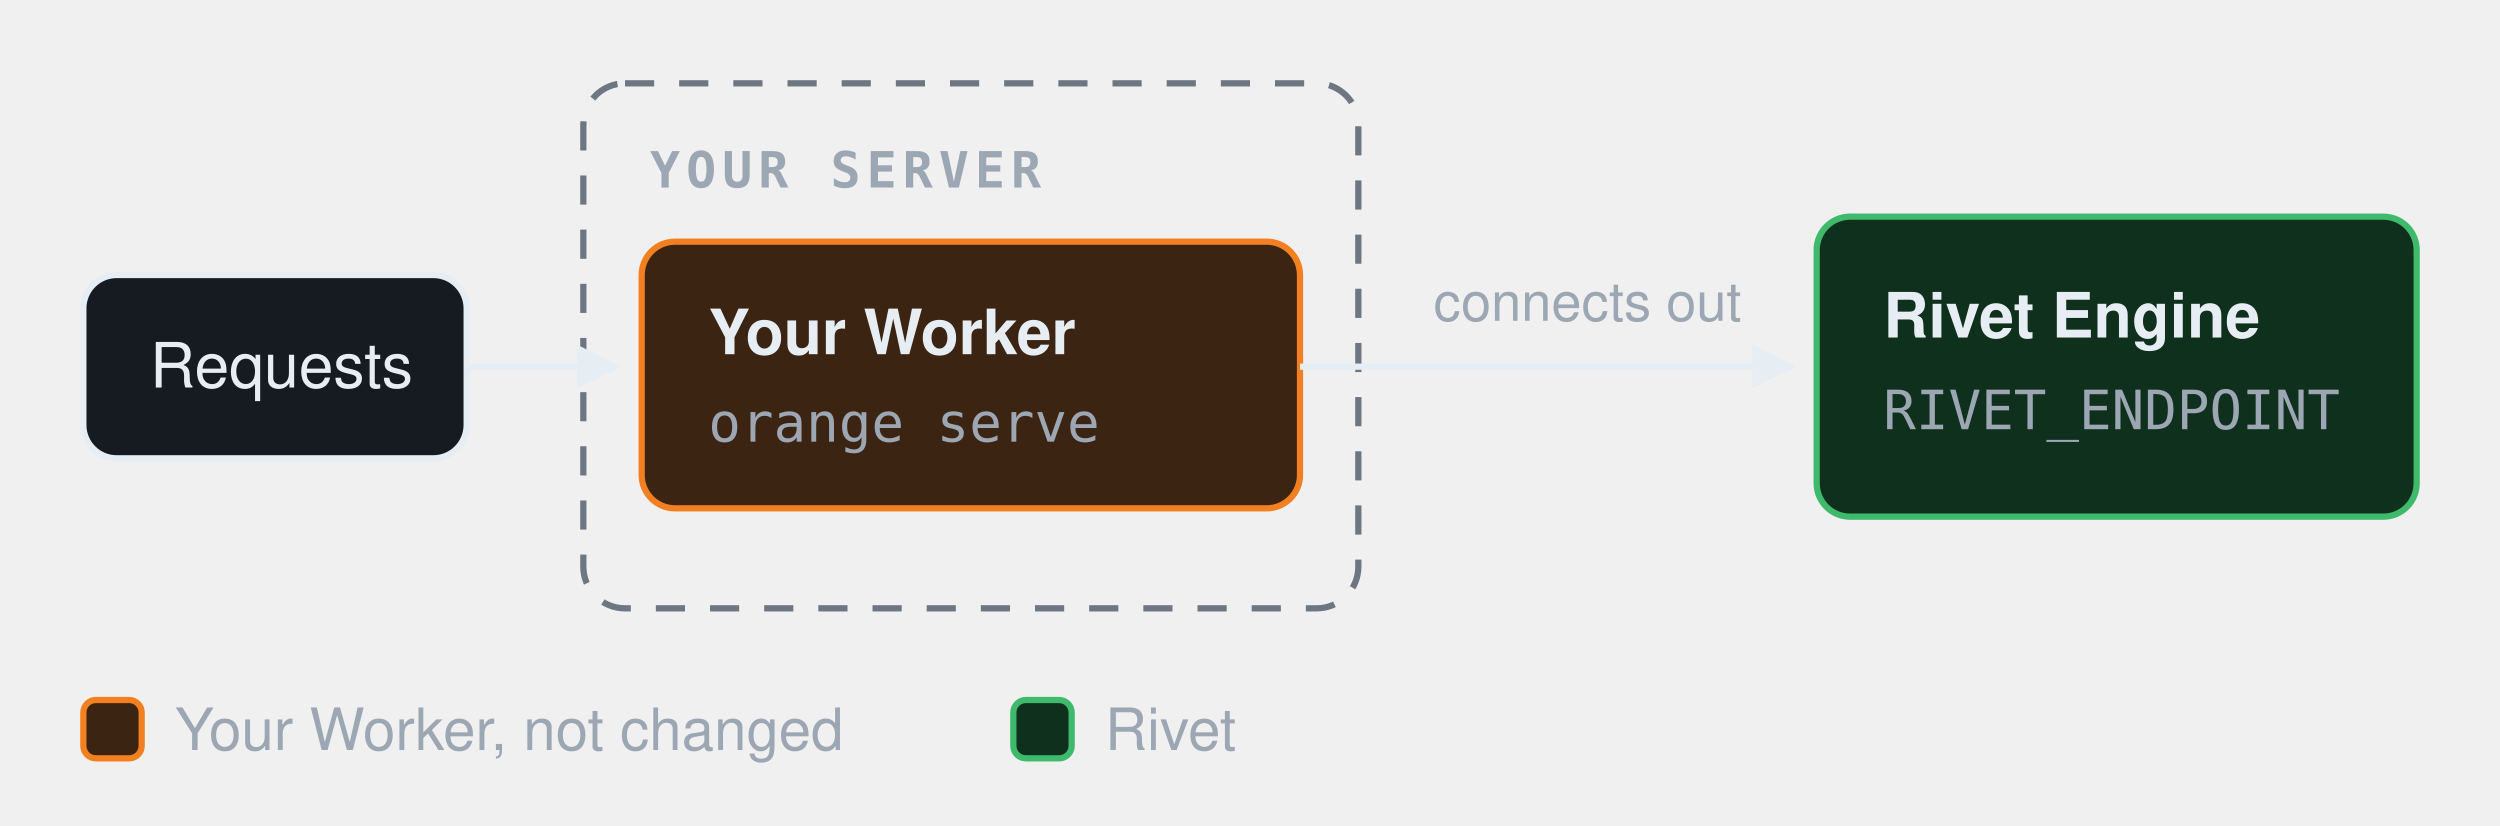
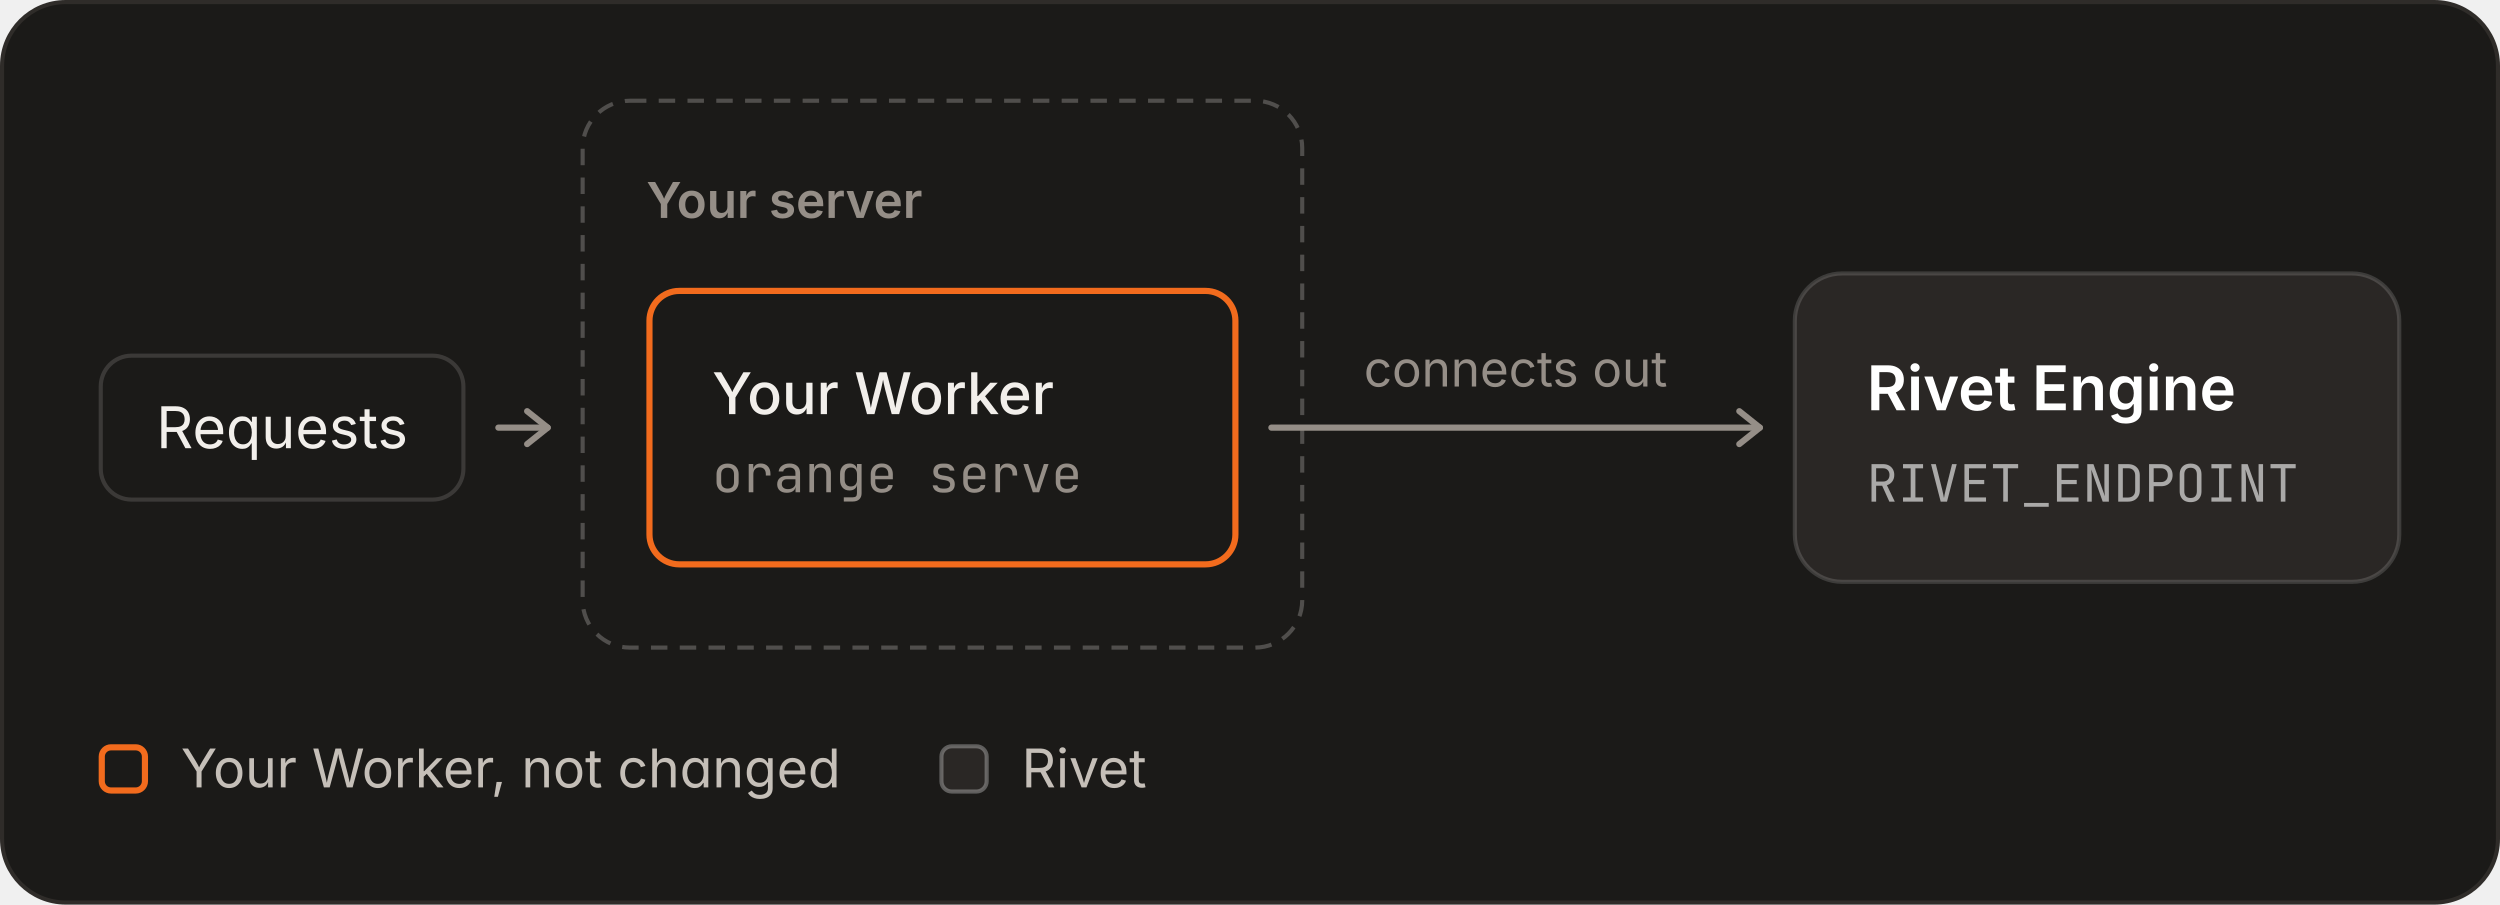
- <svg xmlns="http://www.w3.org/2000/svg" width="600" height="198" viewBox="0 0 600 198" role="img" aria-label="On your own server, orange serve runs your Worker and connects out to your Rivet Engine">
-   <style>
- .s{font-family:system-ui,-apple-system,"Segoe UI",Helvetica,Arial,sans-serif;fill:#E6EDF3}
- .m{font-family:ui-monospace,SFMono-Regular,Menlo,Consolas,monospace;fill:#E6EDF3}
- .mu{fill:#9DA7B3}
- .o{fill:#FFA45C}
- .g{fill:#6FD597}
- .b{font-weight:600}
- .cap{font-family:ui-monospace,SFMono-Regular,Menlo,Consolas,monospace;font-size:12px;font-weight:600;letter-spacing:.12em}
- </style>
+ <svg xmlns="http://www.w3.org/2000/svg" width="608" height="220" viewBox="0 0 608 220" role="img" aria-label="On your own server, orange serve runs your Worker and connects out to your Rivet Engine">
  <defs>
-     <marker id="a" viewBox="0 0 10 10" refX="9" refY="5" markerWidth="7" markerHeight="7" orient="auto-start-reverse">
-       <path d="M0 0L10 5L0 10z" fill="#E6EDF3" />
-     </marker>
-     <marker id="af" viewBox="0 0 10 10" refX="9" refY="5" markerWidth="7" markerHeight="7" orient="auto-start-reverse">
-       <path d="M0 0L10 5L0 10z" fill="#6E7681" />
-     </marker>
+     <path id="g0" d="M88 0L88 -728L337 -728Q422 -728 477 -698Q532 -669 558 -619Q585 -568 585 -503Q585 -438 558 -388Q532 -338 477 -310Q422 -282 337 -282L140 -282L140 -365L333 -365Q391 -365 426 -382Q460 -398 477 -429Q493 -460 493 -503Q493 -546 477 -578Q460 -610 425 -628Q390 -646 332 -646L181 -646L181 0L88 0ZM506 0L330 -328L435 -328L613 0L506 0Z" />
+     <path id="g1" d="M307 12Q228 12 170 -23Q113 -59 82 -122Q51 -185 51 -269Q51 -353 81 -417Q111 -480 167 -517Q222 -553 296 -553Q340 -553 382 -538Q424 -524 459 -492Q493 -460 514 -408Q534 -355 534 -280L534 -243L110 -243L110 -317L487 -317L446 -290Q446 -344 429 -385Q412 -427 379 -451Q346 -475 296 -475Q247 -475 212 -450Q177 -426 158 -387Q140 -349 140 -304L140 -255Q140 -194 161 -152Q182 -110 219 -88Q257 -66 307 -66Q339 -66 366 -76Q392 -85 411 -104Q430 -123 440 -150L525 -127Q513 -86 482 -55Q452 -23 407 -6Q363 12 307 12Z" />
+     <path id="g2" d="M535 204L447 204L447 -84L440 -84Q432 -69 414 -47Q397 -24 365 -6Q334 12 282 12Q214 12 162 -23Q109 -58 80 -121Q51 -185 51 -271Q51 -358 80 -421Q110 -484 162 -519Q214 -553 282 -553Q335 -553 367 -535Q398 -518 415 -495Q432 -473 440 -458L450 -458L450 -546L535 -546L535 204ZM295 -67Q345 -67 379 -93Q413 -119 431 -166Q448 -212 448 -272Q448 -333 431 -378Q414 -423 379 -449Q345 -474 295 -474Q243 -474 209 -447Q174 -420 157 -375Q140 -329 140 -272Q140 -215 157 -169Q175 -122 209 -94Q244 -67 295 -67Z" />
+     <path id="g3" d="M262 7Q207 7 165 -16Q124 -39 100 -84Q77 -130 77 -199L77 -546L165 -546L165 -207Q165 -144 198 -108Q231 -72 289 -72Q328 -72 359 -89Q390 -106 408 -139Q426 -172 426 -219L426 -546L514 -546L514 0L429 0L429 -132L441 -132Q416 -56 369 -24Q322 7 262 7Z" />
+     <path id="g4" d="M263 12Q207 12 163 -5Q119 -21 91 -53Q62 -85 53 -132L136 -152Q148 -107 180 -86Q213 -65 262 -65Q319 -65 353 -90Q387 -114 387 -148Q387 -176 367 -195Q347 -214 307 -223L216 -245Q142 -262 105 -299Q69 -336 69 -394Q69 -440 96 -476Q122 -512 168 -532Q213 -553 271 -553Q328 -553 367 -536Q406 -519 431 -490Q456 -460 468 -421L388 -401Q377 -430 351 -454Q325 -478 272 -478Q223 -478 191 -456Q158 -433 158 -399Q158 -369 180 -350Q202 -332 250 -321L333 -301Q407 -284 442 -247Q478 -210 478 -154Q478 -106 451 -69Q424 -31 375 -10Q327 12 263 12Z" />
+     <path id="g5" d="M292 -546L292 -471L10 -471L10 -546L292 -546ZM92 -676L180 -676L180 -142Q180 -105 195 -88Q209 -71 244 -71Q252 -71 265 -73Q278 -75 289 -77L307 -3Q293 2 276 4Q259 7 242 7Q171 7 131 -31Q92 -68 92 -135L92 -676Z" />
+     <path id="g6" d="M293 0L293 -282L24 -728L177 -728L307 -498Q327 -462 343 -428Q359 -393 376 -344L342 -344Q359 -394 375 -429Q391 -463 410 -498L538 -728L689 -728L423 -282L423 0L293 0Z" />
+     <path id="g7" d="M304 11Q225 11 166 -24Q107 -59 75 -123Q43 -186 43 -270Q43 -355 75 -419Q107 -482 166 -517Q225 -553 304 -553Q384 -553 443 -517Q501 -482 533 -419Q565 -355 565 -270Q565 -186 533 -123Q501 -59 443 -24Q384 11 304 11ZM304 -92Q349 -92 378 -116Q408 -140 422 -180Q436 -221 436 -271Q436 -321 422 -361Q408 -402 378 -426Q349 -450 304 -450Q260 -450 231 -426Q202 -402 187 -361Q173 -321 173 -271Q173 -221 187 -180Q202 -140 231 -116Q260 -92 304 -92Z" />
+     <path id="g8" d="M254 7Q198 7 156 -17Q114 -41 91 -87Q67 -133 67 -199L67 -546L194 -546L194 -218Q194 -163 223 -132Q251 -101 301 -101Q335 -101 361 -116Q388 -131 403 -159Q418 -187 418 -226L418 -546L545 -546L545 0L424 0L423 -135L432 -135Q410 -64 365 -28Q320 7 254 7Z" />
+     <path id="g9" d="M67 0L67 -546L190 -546L190 -455L196 -455Q211 -502 248 -528Q284 -553 331 -553Q342 -553 355 -552Q368 -551 377 -550L377 -433Q370 -435 352 -438Q334 -440 318 -440Q282 -440 254 -424Q226 -409 210 -383Q194 -356 194 -321L194 0L67 0Z" />
+     <path id="g10" d="M274 11Q211 11 163 -7Q114 -25 83 -60Q52 -94 43 -144L162 -166Q173 -126 201 -106Q230 -86 276 -86Q323 -86 351 -105Q378 -124 378 -151Q378 -175 360 -190Q342 -206 305 -214L212 -234Q134 -251 96 -289Q58 -327 58 -387Q58 -437 86 -475Q114 -512 163 -532Q213 -553 278 -553Q340 -553 385 -535Q429 -518 457 -486Q485 -455 496 -412L382 -390Q373 -418 348 -438Q324 -458 280 -458Q239 -458 212 -440Q185 -423 185 -395Q185 -371 203 -355Q221 -340 263 -330L356 -311Q433 -294 471 -258Q508 -221 508 -163Q508 -112 479 -72Q449 -33 396 -11Q343 11 274 11Z" />
+     <path id="g11" d="M308 11Q226 11 167 -24Q107 -58 75 -121Q43 -184 43 -270Q43 -354 75 -417Q107 -481 164 -517Q222 -553 300 -553Q350 -553 395 -537Q440 -520 475 -487Q510 -453 530 -401Q550 -349 550 -277L550 -238L103 -238L103 -324L487 -324L427 -298Q427 -344 413 -379Q399 -414 371 -434Q343 -453 301 -453Q259 -453 230 -433Q200 -414 185 -381Q170 -348 170 -307L170 -248Q170 -196 187 -160Q205 -125 236 -107Q268 -89 310 -89Q338 -89 361 -97Q383 -104 400 -120Q416 -136 425 -159L542 -135Q529 -91 497 -58Q465 -26 417 -7Q369 11 308 11Z" />
+     <path id="g12" d="M222 0L19 -546L155 -546L255 -249Q272 -197 285 -144Q297 -91 311 -37L279 -37Q292 -91 305 -144Q317 -197 334 -249L433 -546L568 -546L364 0L222 0Z" />
+     <path id="g13" d="M293 0L293 -290L25 -728L155 -728L292 -495Q314 -458 332 -423Q349 -387 368 -335L332 -335Q350 -388 368 -424Q385 -459 407 -495L542 -728L671 -728L404 -290L404 0L293 0Z" />
+     <path id="g14" d="M302 11Q225 11 168 -24Q110 -59 79 -122Q47 -186 47 -270Q47 -355 79 -419Q110 -482 168 -518Q225 -553 302 -553Q379 -553 436 -518Q494 -482 525 -419Q557 -355 557 -270Q557 -186 525 -122Q494 -59 436 -24Q379 11 302 11ZM302 -79Q352 -79 384 -106Q417 -132 432 -175Q448 -218 448 -270Q448 -322 432 -366Q417 -409 384 -436Q352 -462 302 -462Q252 -462 220 -436Q188 -409 172 -366Q156 -323 156 -270Q156 -218 172 -175Q188 -132 220 -106Q252 -79 302 -79Z" />
+     <path id="g15" d="M258 7Q203 7 161 -17Q119 -40 95 -86Q72 -132 72 -199L72 -546L180 -546L180 -212Q180 -153 211 -120Q241 -87 295 -87Q331 -87 360 -103Q389 -118 405 -149Q422 -180 422 -222L422 -546L530 -546L530 0L427 0L426 -134L437 -134Q413 -60 367 -26Q321 7 258 7Z" />
+     <path id="g16" d="M72 0L72 -546L176 -546L176 -458L182 -458Q197 -503 235 -528Q272 -554 320 -554Q331 -554 344 -553Q357 -552 366 -551L366 -448Q360 -450 343 -452Q327 -454 309 -454Q272 -454 243 -438Q213 -423 196 -395Q180 -367 180 -331L180 0L72 0Z" />
+     <path id="g17" d="M222 0L25 -728L142 -728L247 -311Q257 -272 265 -230Q274 -189 282 -146Q290 -104 297 -62L280 -62Q288 -104 296 -146Q304 -189 313 -230Q322 -272 332 -311L440 -728L562 -728L670 -311Q680 -272 689 -230Q697 -189 706 -146Q714 -104 722 -62L705 -62Q712 -104 720 -146Q728 -189 737 -230Q746 -272 755 -311L860 -728L978 -728L780 0L651 0L536 -431Q522 -482 511 -541Q500 -601 488 -672L514 -672Q501 -604 491 -546Q481 -488 466 -431L351 0L222 0Z" />
+     <path id="g18" d="M172 -184L172 -315L190 -315L405 -546L534 -546L287 -282L269 -282L172 -184ZM72 0L72 -728L180 -728L180 0L72 0ZM416 0L222 -258L296 -334L549 0L416 0Z" />
+     <path id="g19" d="M308 11Q227 11 168 -23Q110 -58 79 -121Q47 -184 47 -269Q47 -353 78 -417Q109 -481 166 -517Q222 -553 298 -553Q345 -553 389 -537Q432 -522 467 -489Q502 -457 522 -404Q542 -352 542 -278L542 -240L107 -240L107 -321L487 -321L437 -294Q437 -344 421 -382Q405 -421 375 -442Q344 -464 299 -464Q253 -464 221 -442Q189 -420 172 -384Q155 -348 155 -306L155 -251Q155 -195 174 -156Q193 -117 228 -97Q263 -77 309 -77Q339 -77 363 -86Q388 -95 406 -112Q423 -129 433 -155L533 -131Q521 -89 490 -57Q458 -24 412 -7Q366 11 308 11Z" />
+     <path id="g20" d="M300 8Q234 8 186 -17Q138 -42 112 -90Q85 -137 85 -202L85 -348Q85 -414 112 -461Q138 -508 186 -533Q234 -558 300 -558Q366 -558 414 -533Q462 -508 488 -461Q515 -414 515 -349L515 -202Q515 -137 488 -90Q462 -42 414 -17Q366 8 300 8ZM300 -72Q359 -72 392 -105Q425 -138 425 -202L425 -348Q425 -412 392 -445Q359 -478 300 -478Q242 -478 208 -445Q175 -412 175 -348L175 -202Q175 -138 208 -105Q242 -72 300 -72Z" />
+     <path id="g21" d="M111 0L111 -550L199 -550L199 -445L220 -445L191 -380Q191 -469 230 -514Q268 -560 344 -560Q431 -560 482 -506Q534 -451 534 -358L534 -325L444 -325L444 -350Q444 -415 412 -450Q381 -484 323 -484Q266 -484 234 -449Q201 -414 201 -350L201 0L111 0Z" />
+     <path id="g22" d="M252 10Q165 10 115 -34Q65 -79 65 -155Q65 -232 115 -276Q165 -320 250 -320L420 -320L420 -375Q420 -426 390 -454Q359 -481 303 -481Q254 -481 221 -460Q188 -440 183 -405L93 -405Q102 -476 160 -518Q218 -560 305 -560Q400 -560 455 -511Q510 -462 510 -378L510 0L422 0L422 -105L407 -105L422 -120Q422 -60 376 -25Q329 10 252 10ZM274 -61Q338 -61 379 -93Q420 -125 420 -175L420 -253L252 -253Q207 -253 181 -228Q155 -203 155 -160Q155 -114 186 -88Q218 -61 274 -61Z" />
+     <path id="g23" d="M92 0L92 -550L182 -550L182 -445L201 -445L182 -424Q182 -489 221 -524Q260 -560 329 -560Q412 -560 461 -509Q510 -458 510 -370L510 0L420 0L420 -360Q420 -419 388 -450Q357 -482 303 -482Q247 -482 214 -448Q182 -414 182 -350L182 0L92 0Z" />
+     <path id="g24" d="M161 180L161 98L336 98Q378 98 398 79Q417 60 417 20L417 -50L419 -150L401 -150L418 -165Q418 -105 378 -70Q338 -35 271 -35Q186 -35 137 -90Q88 -146 88 -240L88 -356Q88 -450 137 -505Q186 -560 271 -560Q338 -560 378 -525Q418 -490 418 -430L401 -445L418 -445L418 -550L507 -550L507 20Q507 94 462 137Q416 180 335 180L161 180ZM298 -113Q354 -113 386 -148Q418 -183 418 -245L418 -350Q418 -412 386 -447Q354 -482 298 -482Q241 -482 210 -448Q178 -414 178 -350L178 -245Q178 -181 210 -147Q241 -113 298 -113Z" />
+     <path id="g25" d="M300 10Q235 10 186 -16Q138 -42 112 -90Q85 -137 85 -200L85 -350Q85 -414 112 -461Q138 -508 186 -534Q235 -560 300 -560Q365 -560 414 -534Q462 -508 488 -461Q515 -414 515 -350L515 -253L173 -253L173 -200Q173 -135 206 -100Q239 -66 300 -66Q352 -66 384 -84Q416 -103 423 -140L513 -140Q504 -71 446 -30Q387 10 300 10ZM427 -313L427 -350Q427 -415 394 -450Q362 -485 300 -485Q239 -485 206 -450Q173 -415 173 -350L173 -321L434 -321L427 -313Z" />
+     <path id="g26" d="M283 8Q227 8 186 -10Q144 -27 120 -59Q95 -91 90 -135L180 -135Q186 -106 212 -89Q239 -72 283 -72L325 -72Q378 -72 404 -94Q430 -115 430 -151Q430 -186 406 -206Q383 -227 337 -234L263 -246Q182 -260 142 -296Q103 -333 103 -403Q103 -477 150 -518Q197 -558 291 -558L329 -558Q408 -558 456 -521Q504 -484 514 -421L424 -421Q418 -447 394 -462Q370 -478 329 -478L291 -478Q240 -478 216 -459Q193 -440 193 -402Q193 -368 213 -352Q233 -336 276 -329L350 -317Q439 -303 480 -265Q520 -227 520 -155Q520 -79 472 -36Q423 8 325 8L283 8Z" />
+     <path id="g27" d="M239 0L55 -550L147 -550L269 -180Q280 -147 289 -116Q298 -86 302 -69Q307 -86 316 -116Q325 -147 335 -180L454 -550L545 -550L361 0L239 0Z" />
+     <path id="g28" d="M73 0L73 -728L345 -728Q429 -728 486 -698Q543 -669 572 -617Q601 -564 601 -495Q601 -425 572 -374Q542 -323 485 -295Q427 -267 343 -267L149 -267L149 -375L326 -375Q376 -375 407 -389Q438 -403 453 -430Q468 -456 468 -495Q468 -534 453 -561Q438 -589 407 -604Q375 -618 325 -618L204 -618L204 0L73 0ZM482 0L306 -330L448 -330L628 0L482 0Z" />
+     <path id="g29" d="M67 0L67 -546L194 -546L194 0L67 0ZM131 -623Q101 -623 79 -644Q57 -664 57 -693Q57 -722 79 -742Q101 -762 131 -762Q162 -762 183 -742Q205 -722 205 -693Q205 -664 183 -644Q162 -623 131 -623Z" />
+     <path id="g30" d="M320 -546L320 -446L10 -446L10 -546L320 -546ZM87 -676L214 -676L214 -154Q214 -124 227 -110Q240 -96 269 -96Q277 -96 292 -98Q306 -101 315 -102L335 -5Q314 2 292 5Q270 7 250 7Q171 7 129 -32Q87 -71 87 -143L87 -676Z" />
+     <path id="g31" d="M73 0L73 -728L546 -728L546 -618L204 -618L204 -422L521 -422L521 -313L204 -313L204 -110L548 -110L548 0L73 0Z" />
+     <path id="g32" d="M194 -320L194 0L67 0L67 -546L188 -546L189 -411L179 -411Q202 -482 247 -517Q291 -553 358 -553Q414 -553 456 -529Q498 -505 521 -459Q545 -413 545 -347L545 0L418 0L418 -328Q418 -382 389 -414Q361 -445 311 -445Q277 -445 251 -430Q224 -415 209 -387Q194 -360 194 -320Z" />
+     <path id="g33" d="M303 216Q237 216 189 199Q140 183 109 154Q78 125 64 89L172 51Q181 66 196 82Q211 98 237 109Q263 119 302 119Q361 119 397 92Q432 64 432 6L432 -98L422 -98Q412 -78 394 -57Q376 -36 346 -22Q315 -8 268 -8Q205 -8 154 -38Q103 -67 73 -127Q43 -186 43 -274Q43 -364 74 -426Q104 -488 155 -520Q206 -553 269 -553Q317 -553 349 -537Q380 -521 399 -498Q417 -475 427 -456L434 -456L434 -546L558 -546L558 2Q558 74 525 122Q492 169 434 193Q376 216 303 216ZM304 -108Q345 -108 374 -128Q403 -148 418 -186Q433 -223 433 -276Q433 -327 418 -366Q403 -405 374 -427Q346 -448 304 -448Q261 -448 232 -426Q203 -403 188 -364Q173 -325 173 -276Q173 -225 188 -188Q203 -150 232 -129Q261 -108 304 -108Z" />
+     <path id="g34" d="M92 0L92 -730L318 -730Q383 -730 432 -704Q481 -677 508 -630Q535 -583 535 -520Q535 -446 496 -393Q458 -340 392 -320L545 0L439 0L299 -310L182 -310L182 0L92 0ZM182 -391L318 -391Q374 -391 408 -426Q442 -462 442 -520Q442 -579 408 -614Q374 -649 318 -649L182 -649L182 -391Z" />
+     <path id="g35" d="M105 0L105 -82L254 -82L254 -648L105 -648L105 -730L495 -730L495 -648L346 -648L346 -82L495 -82L495 0L105 0Z" />
+     <path id="g36" d="M238 0L50 -730L143 -730L267 -234Q280 -182 289 -138Q298 -93 302 -70Q306 -93 314 -138Q323 -182 336 -234L459 -730L550 -730L361 0L238 0Z" />
+     <path id="g37" d="M100 0L100 -730L520 -730L520 -648L189 -648L189 -422L485 -422L485 -341L189 -341L189 -82L520 -82L520 0L100 0Z" />
+     <path id="g38" d="M255 0L255 -649L55 -649L55 -731L545 -731L545 -649L345 -649L345 0L255 0Z" />
+     <path id="g39" d="M60 100L60 25L540 25L540 100L60 100Z" />
+     <path id="g40" d="M90 0L90 -730L210 -730L433 -105Q431 -130 428 -166Q426 -203 424 -244Q423 -284 423 -320L423 -730L510 -730L510 0L390 0L168 -625Q170 -601 172 -564Q174 -528 176 -488Q177 -447 177 -410L177 0L90 0Z" />
+     <path id="g41" d="M92 0L92 -730L281 -730Q352 -730 404 -703Q455 -676 484 -627Q512 -578 512 -511L512 -220Q512 -153 484 -104Q455 -54 404 -27Q352 0 281 0L92 0ZM182 -80L281 -80Q347 -80 384 -117Q422 -154 422 -220L422 -511Q422 -576 384 -613Q347 -650 281 -650L182 -650L182 -80Z" />
+     <path id="g42" d="M92 0L92 -730L327 -730Q395 -730 445 -704Q495 -677 522 -629Q550 -581 550 -515Q550 -450 522 -402Q495 -353 445 -326Q395 -300 327 -300L182 -300L182 0L92 0ZM182 -381L327 -381Q386 -381 422 -418Q457 -454 457 -515Q457 -577 422 -613Q386 -649 327 -649L182 -649L182 -381Z" />
+     <path id="g43" d="M300 10Q234 10 186 -15Q139 -40 114 -88Q88 -135 88 -200L88 -530Q88 -596 114 -643Q139 -690 186 -715Q234 -740 300 -740Q366 -740 414 -715Q461 -690 486 -643Q512 -596 512 -531L512 -200Q512 -135 486 -88Q461 -40 414 -15Q366 10 300 10ZM300 -71Q359 -71 390 -104Q422 -138 422 -200L422 -530Q422 -592 390 -626Q359 -659 300 -659Q242 -659 210 -626Q178 -592 178 -530L178 -200Q178 -138 210 -104Q242 -71 300 -71Z" />
+     <path id="g44" d="M299 12Q225 12 169 -23Q113 -59 82 -122Q51 -186 51 -270Q51 -355 82 -419Q113 -482 169 -518Q225 -553 299 -553Q339 -553 374 -542Q409 -532 438 -513Q467 -494 488 -466Q509 -438 521 -402L436 -378Q430 -399 418 -417Q406 -434 388 -447Q371 -460 349 -467Q326 -474 299 -474Q245 -474 209 -446Q174 -417 157 -371Q140 -324 140 -270Q140 -216 157 -170Q174 -124 209 -95Q245 -67 299 -67Q327 -67 350 -74Q373 -82 390 -95Q408 -108 420 -127Q433 -146 438 -167L522 -144Q512 -107 490 -78Q469 -50 440 -30Q411 -9 375 1Q339 12 299 12Z" />
+     <path id="g45" d="M299 12Q225 12 169 -23Q113 -59 82 -122Q51 -186 51 -270Q51 -355 82 -419Q113 -482 169 -518Q225 -553 299 -553Q374 -553 430 -518Q486 -482 518 -419Q549 -355 549 -270Q549 -186 518 -122Q486 -59 430 -23Q374 12 299 12ZM299 -67Q354 -67 390 -95Q426 -124 443 -170Q460 -216 460 -270Q460 -324 443 -370Q426 -417 390 -446Q354 -474 299 -474Q245 -474 209 -446Q174 -417 157 -371Q140 -324 140 -270Q140 -216 157 -170Q174 -124 209 -95Q245 -67 299 -67Z" />
+     <path id="g46" d="M165 -327L165 0L77 0L77 -546L162 -546L162 -414L150 -414Q175 -489 221 -521Q267 -553 329 -553Q384 -553 426 -530Q467 -507 490 -462Q514 -416 514 -347L514 0L426 0L426 -339Q426 -402 393 -438Q360 -474 303 -474Q264 -474 232 -457Q201 -439 183 -407Q165 -374 165 -327Z" />
+     <path id="g47" d="M293 0L293 -298L25 -728L133 -728L277 -493Q301 -453 320 -417Q339 -381 359 -327L322 -327Q342 -382 361 -419Q380 -455 403 -493L546 -728L653 -728L386 -298L386 0L293 0Z" />
+     <path id="g48" d="M77 0L77 -546L162 -546L162 -462L168 -462Q183 -503 222 -529Q261 -554 310 -554Q319 -554 333 -553Q346 -553 354 -552L354 -464Q350 -465 334 -467Q319 -469 301 -469Q262 -469 231 -452Q200 -436 183 -407Q165 -379 165 -342L165 0L77 0Z" />
+     <path id="g49" d="M224 0L25 -728L120 -728L235 -281Q245 -246 253 -209Q261 -172 269 -134Q277 -96 284 -56L272 -56Q280 -96 288 -134Q295 -172 304 -209Q313 -246 322 -281L440 -728L545 -728L662 -281Q672 -246 680 -209Q689 -172 697 -134Q706 -96 713 -56L700 -56Q708 -96 715 -134Q723 -172 732 -209Q741 -246 750 -281L864 -728L960 -728L761 0L653 0L528 -461Q516 -506 504 -559Q493 -612 482 -681L502 -681Q491 -616 481 -564Q471 -513 457 -461L332 0L224 0Z" />
+     <path id="g50" d="M160 -196L160 -305L176 -305L409 -546L518 -546L266 -287L256 -287L160 -196ZM77 0L77 -728L165 -728L165 0L77 0ZM422 0L213 -267L276 -329L535 0L422 0Z" />
+     <path id="g51" d="M62 175L105 -102L206 -102L130 175L62 175Z" />
+     <path id="g52" d="M165 -327L165 0L77 0L77 -728L165 -728L165 -414L150 -414Q175 -489 221 -521Q267 -553 329 -553Q384 -553 426 -530Q468 -507 491 -462Q514 -416 514 -347L514 0L426 0L426 -339Q426 -402 393 -438Q360 -474 303 -474Q264 -474 232 -457Q201 -439 183 -407Q165 -374 165 -327Z" />
+     <path id="g53" d="M281 12Q214 12 162 -23Q110 -58 80 -121Q51 -185 51 -271Q51 -358 81 -421Q110 -484 163 -519Q215 -553 283 -553Q336 -553 367 -535Q398 -518 415 -496Q432 -473 440 -458L448 -458L448 -546L535 -546L535 0L448 0L448 -84L440 -84Q432 -69 414 -46Q397 -23 365 -6Q333 12 281 12ZM296 -67Q346 -67 380 -93Q414 -119 432 -166Q449 -212 449 -272Q449 -333 432 -378Q415 -423 380 -449Q346 -474 296 -474Q244 -474 209 -448Q175 -421 157 -375Q140 -330 140 -272Q140 -215 158 -169Q175 -122 210 -94Q245 -67 296 -67Z" />
+     <path id="g54" d="M298 216Q238 216 194 200Q149 185 120 160Q91 134 74 104L145 59Q157 74 174 93Q191 112 221 126Q250 139 298 139Q364 139 406 108Q448 77 448 9L448 -100L440 -100Q431 -84 414 -63Q397 -42 365 -25Q334 -9 281 -9Q216 -9 164 -40Q111 -71 81 -130Q51 -190 51 -275Q51 -360 81 -422Q110 -484 163 -519Q215 -553 283 -553Q336 -553 367 -535Q399 -518 416 -496Q433 -473 442 -458L451 -458L451 -546L536 -546L536 14Q536 84 504 129Q473 174 419 195Q365 216 298 216ZM296 -87Q346 -87 380 -110Q414 -132 432 -175Q449 -218 449 -277Q449 -335 432 -380Q415 -424 380 -449Q346 -474 296 -474Q244 -474 209 -448Q175 -421 157 -376Q140 -332 140 -277Q140 -221 158 -178Q175 -135 210 -111Q245 -87 296 -87Z" />
+     <path id="g55" d="M282 12Q214 12 162 -23Q109 -58 80 -121Q51 -185 51 -271Q51 -358 80 -421Q110 -484 162 -519Q214 -553 282 -553Q335 -553 367 -535Q398 -518 415 -495Q432 -473 440 -458L447 -458L447 -728L535 -728L535 0L450 0L450 -84L440 -84Q432 -69 414 -47Q397 -24 365 -6Q334 12 282 12ZM295 -67Q345 -67 379 -93Q413 -119 431 -166Q448 -212 448 -272Q448 -333 431 -378Q414 -423 379 -449Q345 -474 295 -474Q243 -474 209 -447Q174 -420 157 -375Q140 -329 140 -272Q140 -215 157 -169Q175 -122 209 -94Q244 -67 295 -67Z" />
+     <path id="g56" d="M77 0L77 -546L165 -546L165 0L77 0ZM122 -635Q97 -635 79 -652Q61 -669 61 -693Q61 -718 79 -735Q97 -751 122 -751Q147 -751 165 -735Q183 -718 183 -693Q183 -669 165 -652Q147 -635 122 -635Z" />
+     <path id="g57" d="M235 0L26 -546L123 -546L239 -222Q257 -172 270 -122Q283 -72 297 -25L265 -25Q279 -72 292 -122Q305 -172 323 -222L439 -546L536 -546L327 0L235 0Z" />
  </defs>
-   <rect x="20" y="66" width="92" height="44" rx="8" fill="#161B22" stroke="#E6EDF3" stroke-width="1.5" />
-   <text class="s" x="36" y="93" font-size="15" text-anchor="start">Requests</text>
-   <rect x="140" y="20" width="186" height="126" rx="10" fill="none" stroke="#6E7681" stroke-width="1.5" stroke-dasharray="7 6" />
-   <text class="cap mu" x="156" y="45">YOUR SERVER</text>
-   <rect x="154" y="58" width="158" height="64" rx="8" fill="#3B2412" stroke="#F38020" stroke-width="1.5" />
-   <text class="s b" x="170" y="85" font-size="15" text-anchor="start">Your Worker</text>
-   <text class="m mu" x="170" y="106" font-size="13" text-anchor="start">orange serve</text>
-   <path d="M112 88 H148" fill="none" stroke="#E6EDF3" stroke-width="1.5" marker-end="url(#a)" />
-   <rect x="436" y="52" width="144" height="72" rx="8" fill="#10301E" stroke="#3FB96B" stroke-width="1.5" />
-   <text class="s b" x="452" y="81" font-size="15" text-anchor="start">Rivet Engine</text>
-   <text class="m mu" x="452" y="103" font-size="13" text-anchor="start">RIVET_ENDPOINT</text>
-   <path d="M312 88 H430" fill="none" stroke="#E6EDF3" stroke-width="1.5" marker-end="url(#a)" />
-   <text class="s mu" x="381" y="77" font-size="13" text-anchor="middle">connects out</text>
-   <rect x="20" y="168" width="14" height="14" rx="3" fill="#3B2412" stroke="#F38020" stroke-width="1.5" />
-   <text class="s mu" x="42" y="180" font-size="14" text-anchor="start">Your Worker, not changed</text>
-   <rect x="243.2" y="168" width="14" height="14" rx="3" fill="#10301E" stroke="#3FB96B" stroke-width="1.5" />
-   <text class="s mu" x="265.2" y="180" font-size="14" text-anchor="start">Rivet</text>
+   <rect x="0.5" y="0.5" width="607" height="219" rx="15.5" fill="#1b1a18" stroke="#2f2c29" stroke-width="1" />
+   <rect x="24.5" y="86.5" width="88.2" height="35" rx="7.5" fill="#1b1a18" stroke="#f2efeb" stroke-opacity="0.15" stroke-width="1" />
+   <g fill="#f2efeb" transform="translate(38 109) scale(0.014)">
+     <use href="#g0" />
+     <use href="#g1" x="629" />
+     <use href="#g2" x="1212" />
+     <use href="#g3" x="1824" />
+     <use href="#g1" x="2416" />
+     <use href="#g4" x="2999" />
+     <use href="#g5" x="3526" />
+     <use href="#g4" x="3844" />
+   </g>
+   <rect x="141.7" y="24.5" width="175" height="133" rx="11.5" fill="none" stroke="#f2efeb" stroke-opacity="0.25" stroke-width="1" stroke-dasharray="4 3" />
+   <g fill="#958e87" transform="translate(157.2 53) scale(0.012)">
+     <use href="#g6" />
+     <use href="#g7" x="615" />
+     <use href="#g8" x="1224" />
+     <use href="#g9" x="1836" />
+     <use href="#g10" x="2485" />
+     <use href="#g11" x="3034" />
+     <use href="#g9" x="3625" />
+     <use href="#g12" x="4038" />
+     <use href="#g11" x="4606" />
+     <use href="#g9" x="5198" />
+   </g>
+   <rect x="157.95" y="70.75" width="142.5" height="66.5" rx="7.25" fill="#1b1a18" stroke="#f26b1d" stroke-width="1.5" />
+   <g fill="#f2efeb" transform="translate(173.2 100.72) scale(0.014)">
+     <use href="#g13" />
+     <use href="#g14" x="609" />
+     <use href="#g15" x="1213" />
+     <use href="#g16" x="1814" />
+     <use href="#g17" x="2468" />
+     <use href="#g14" x="3420" />
+     <use href="#g16" x="4024" />
+     <use href="#g18" x="4427" />
+     <use href="#g19" x="4963" />
+     <use href="#g16" x="5551" />
+   </g>
+   <g fill="#958e87" transform="translate(173.2 119.72) scale(0.0125)">
+     <use href="#g20" />
+     <use href="#g21" x="600" />
+     <use href="#g22" x="1200" />
+     <use href="#g23" x="1800" />
+     <use href="#g24" x="2400" />
+     <use href="#g25" x="3000" />
+     <use href="#g26" x="4200" />
+     <use href="#g25" x="4800" />
+     <use href="#g21" x="5400" />
+     <use href="#g27" x="6000" />
+     <use href="#g25" x="6600" />
+   </g>
+   <path d="M121.2 104L133.2 104" fill="none" stroke="#958e87" stroke-width="1.5" stroke-linecap="round" stroke-linejoin="round" />
+   <path d="M128.2 108L133.2 104L128.2 100" fill="none" stroke="#958e87" stroke-width="1.5" stroke-linecap="round" stroke-linejoin="round" />
+   <rect x="436.5" y="66.5" width="147" height="75" rx="11.5" fill="#2a2725" stroke="#ffffff" stroke-opacity="0.15" stroke-width="1" />
+   <g fill="#ffffff" transform="translate(454 99.77) scale(0.015)">
+     <use href="#g28" />
+     <use href="#g29" x="652" />
+     <use href="#g12" x="914" />
+     <use href="#g11" x="1482" />
+     <use href="#g30" x="2074" />
+     <use href="#g31" x="2679" />
+     <use href="#g32" x="3284" />
+     <use href="#g33" x="3896" />
+     <use href="#g29" x="4521" />
+     <use href="#g32" x="4783" />
+     <use href="#g11" x="5395" />
+   </g>
+   <g fill="#ffffff" fill-opacity="0.6" transform="translate(454 122) scale(0.0125)">
+     <use href="#g34" />
+     <use href="#g35" x="600" />
+     <use href="#g36" x="1200" />
+     <use href="#g37" x="1800" />
+     <use href="#g38" x="2400" />
+     <use href="#g39" x="3000" />
+     <use href="#g37" x="3600" />
+     <use href="#g40" x="4200" />
+     <use href="#g41" x="4800" />
+     <use href="#g42" x="5400" />
+     <use href="#g43" x="6000" />
+     <use href="#g35" x="6600" />
+     <use href="#g40" x="7200" />
+     <use href="#g38" x="7800" />
+   </g>
+   <path d="M309.2 104L428 104" fill="none" stroke="#958e87" stroke-width="1.5" stroke-linecap="round" stroke-linejoin="round" />
+   <path d="M423 108L428 104L423 100" fill="none" stroke="#958e87" stroke-width="1.5" stroke-linecap="round" stroke-linejoin="round" />
+   <g fill="#958e87" transform="translate(331.69 94) scale(0.012)">
+     <use href="#g44" />
+     <use href="#g45" x="571" />
+     <use href="#g46" x="1171" />
+     <use href="#g46" x="1762" />
+     <use href="#g1" x="2353" />
+     <use href="#g44" x="2936" />
+     <use href="#g5" x="3507" />
+     <use href="#g4" x="3824" />
+     <use href="#g45" x="4633" />
+     <use href="#g3" x="5233" />
+     <use href="#g5" x="5824" />
+   </g>
+   <rect x="24.75" y="181.75" width="10.5" height="10.5" rx="2.25" fill="none" stroke="#f26b1d" stroke-width="1.5" />
+   <g fill="#c5bfb8" transform="translate(44 191.5) scale(0.013)">
+     <use href="#g47" />
+     <use href="#g45" x="602" />
+     <use href="#g3" x="1202" />
+     <use href="#g48" x="1793" />
+     <use href="#g49" x="2451" />
+     <use href="#g45" x="3385" />
+     <use href="#g48" x="3985" />
+     <use href="#g50" x="4377" />
+     <use href="#g1" x="4903" />
+     <use href="#g48" x="5486" />
+     <use href="#g51" x="5800" />
+     <use href="#g46" x="6370" />
+     <use href="#g45" x="6960" />
+     <use href="#g5" x="7560" />
+     <use href="#g44" x="8168" />
+     <use href="#g52" x="8740" />
+     <use href="#g53" x="9331" />
+     <use href="#g46" x="9943" />
+     <use href="#g54" x="10534" />
+     <use href="#g1" x="11147" />
+     <use href="#g55" x="11730" />
+   </g>
+   <rect x="228.96" y="181.5" width="11" height="11" rx="2.5" fill="#2a2725" stroke="#ffffff" stroke-opacity="0.3" stroke-width="1" />
+   <g fill="#c5bfb8" transform="translate(248.46 191.5) scale(0.013)">
+     <use href="#g0" />
+     <use href="#g56" x="644" />
+     <use href="#g57" x="886" />
+     <use href="#g1" x="1428" />
+     <use href="#g5" x="2011" />
+   </g>
</svg>
